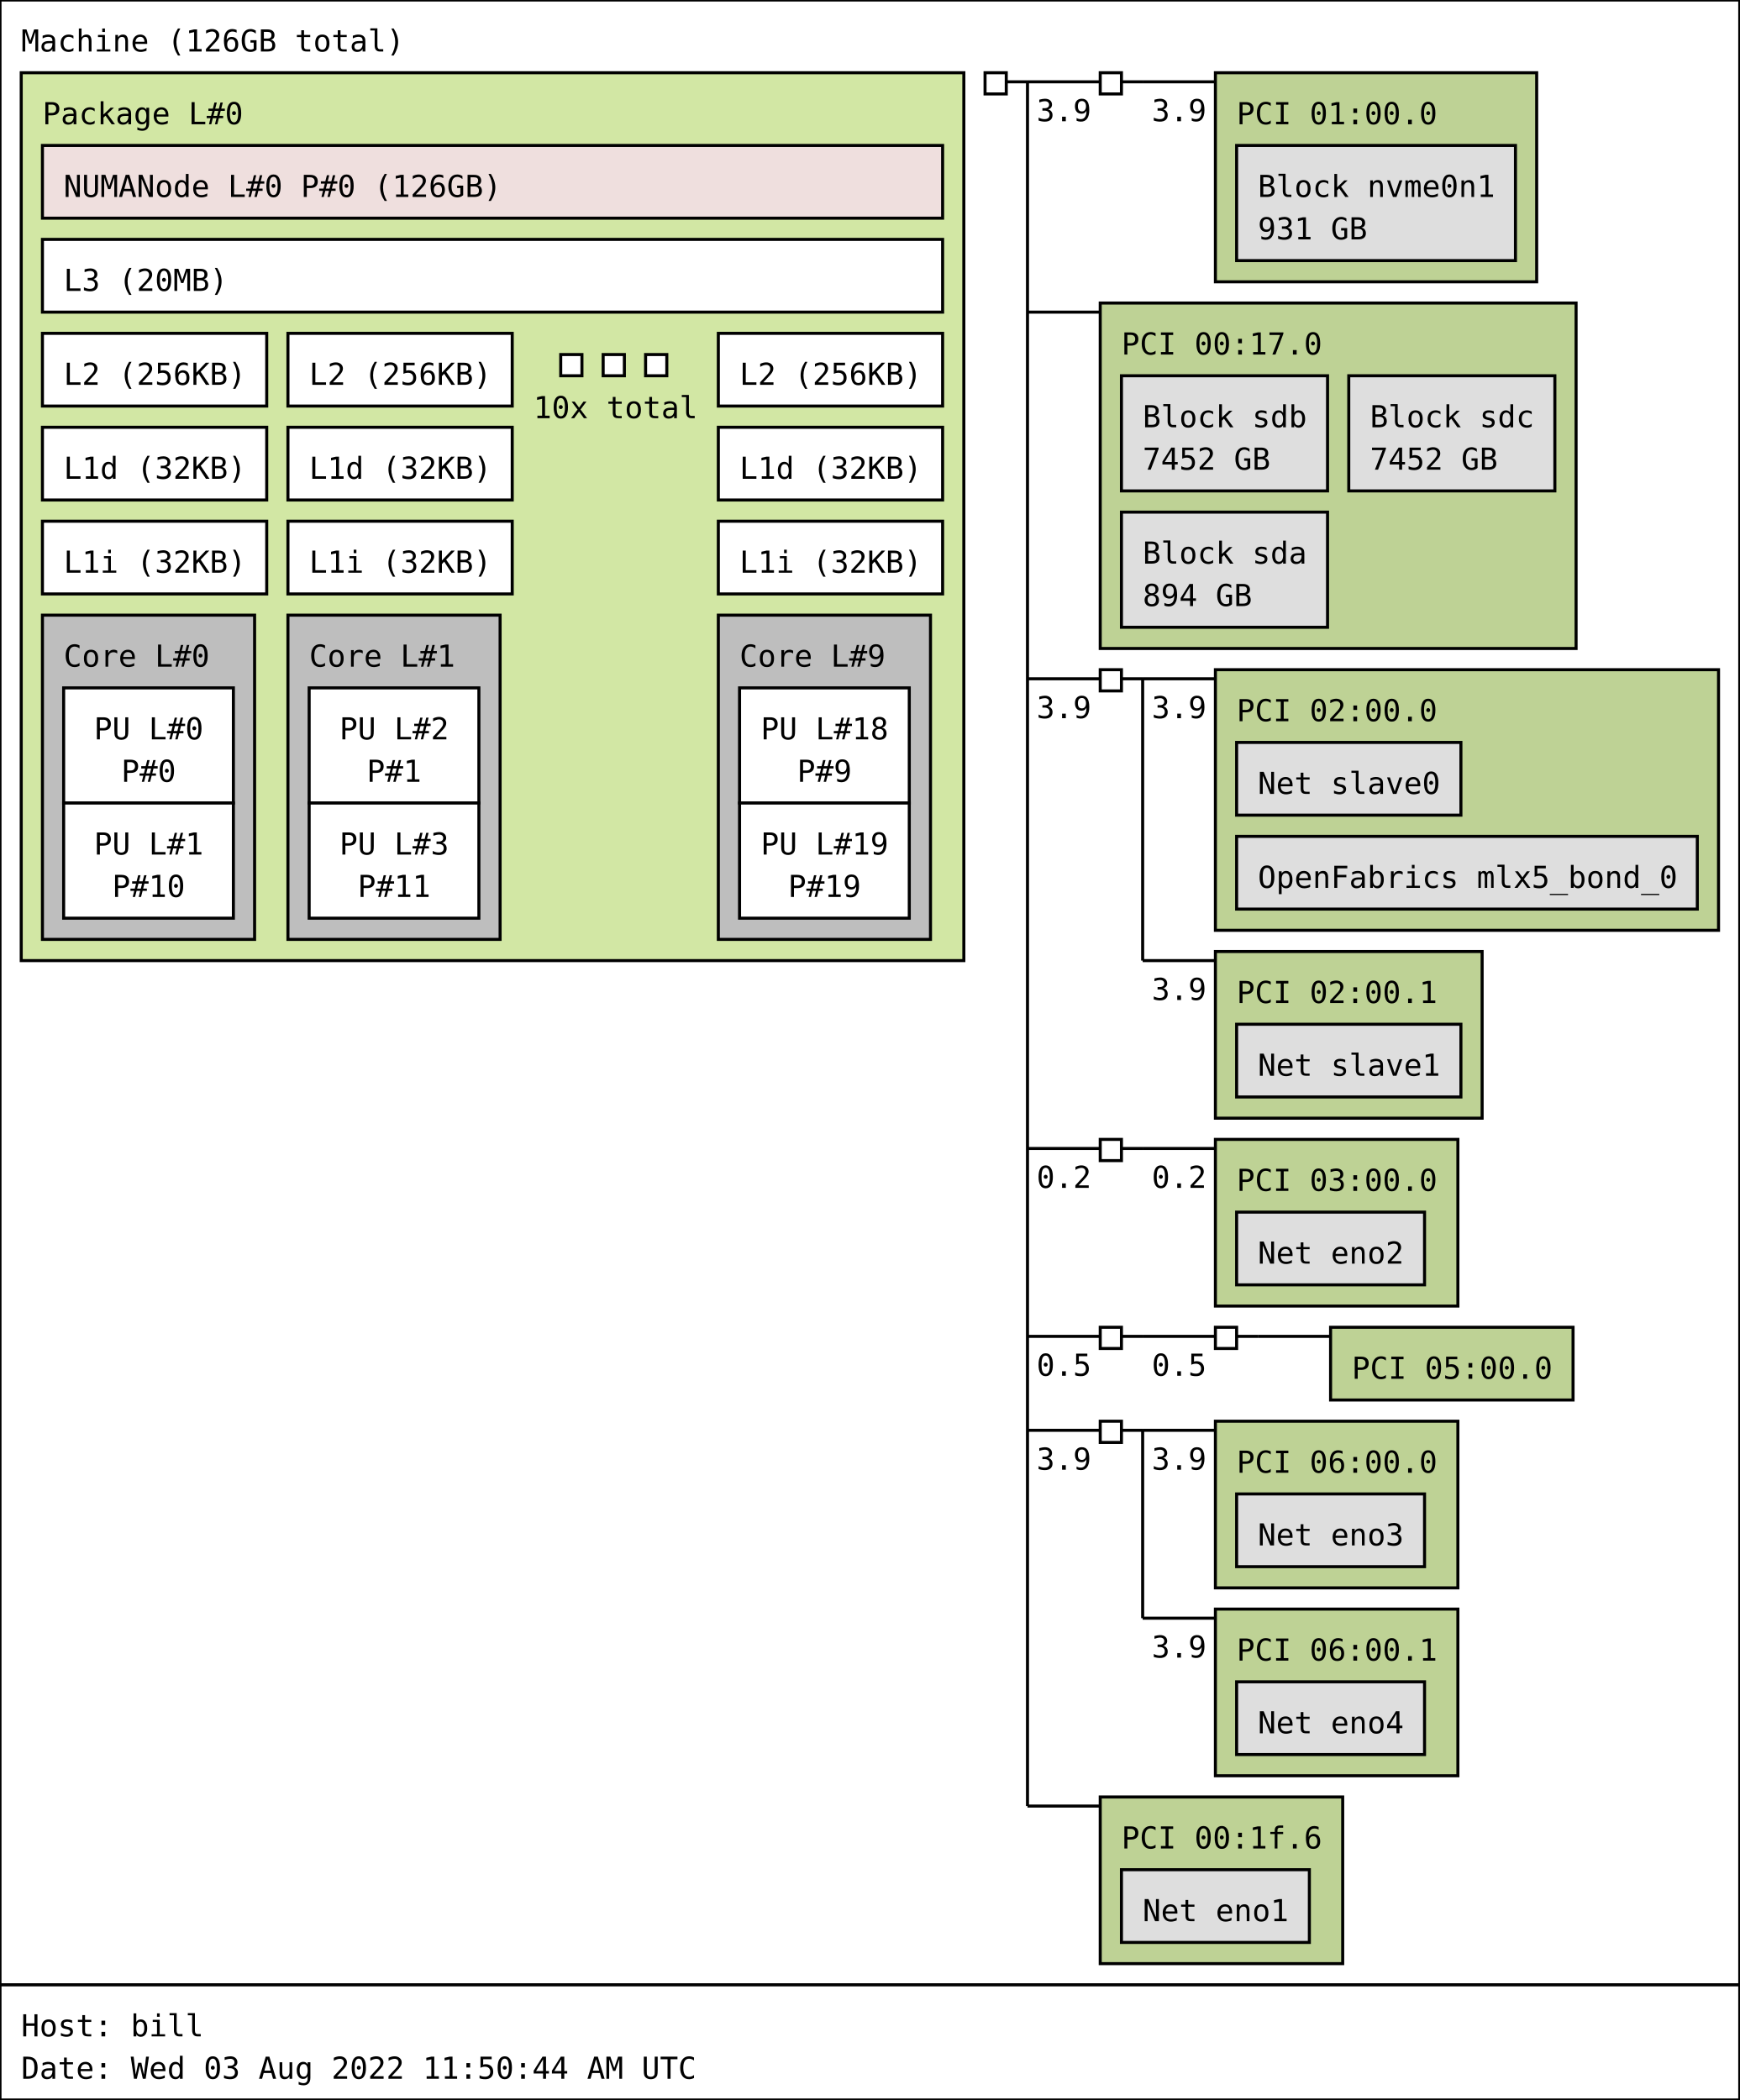
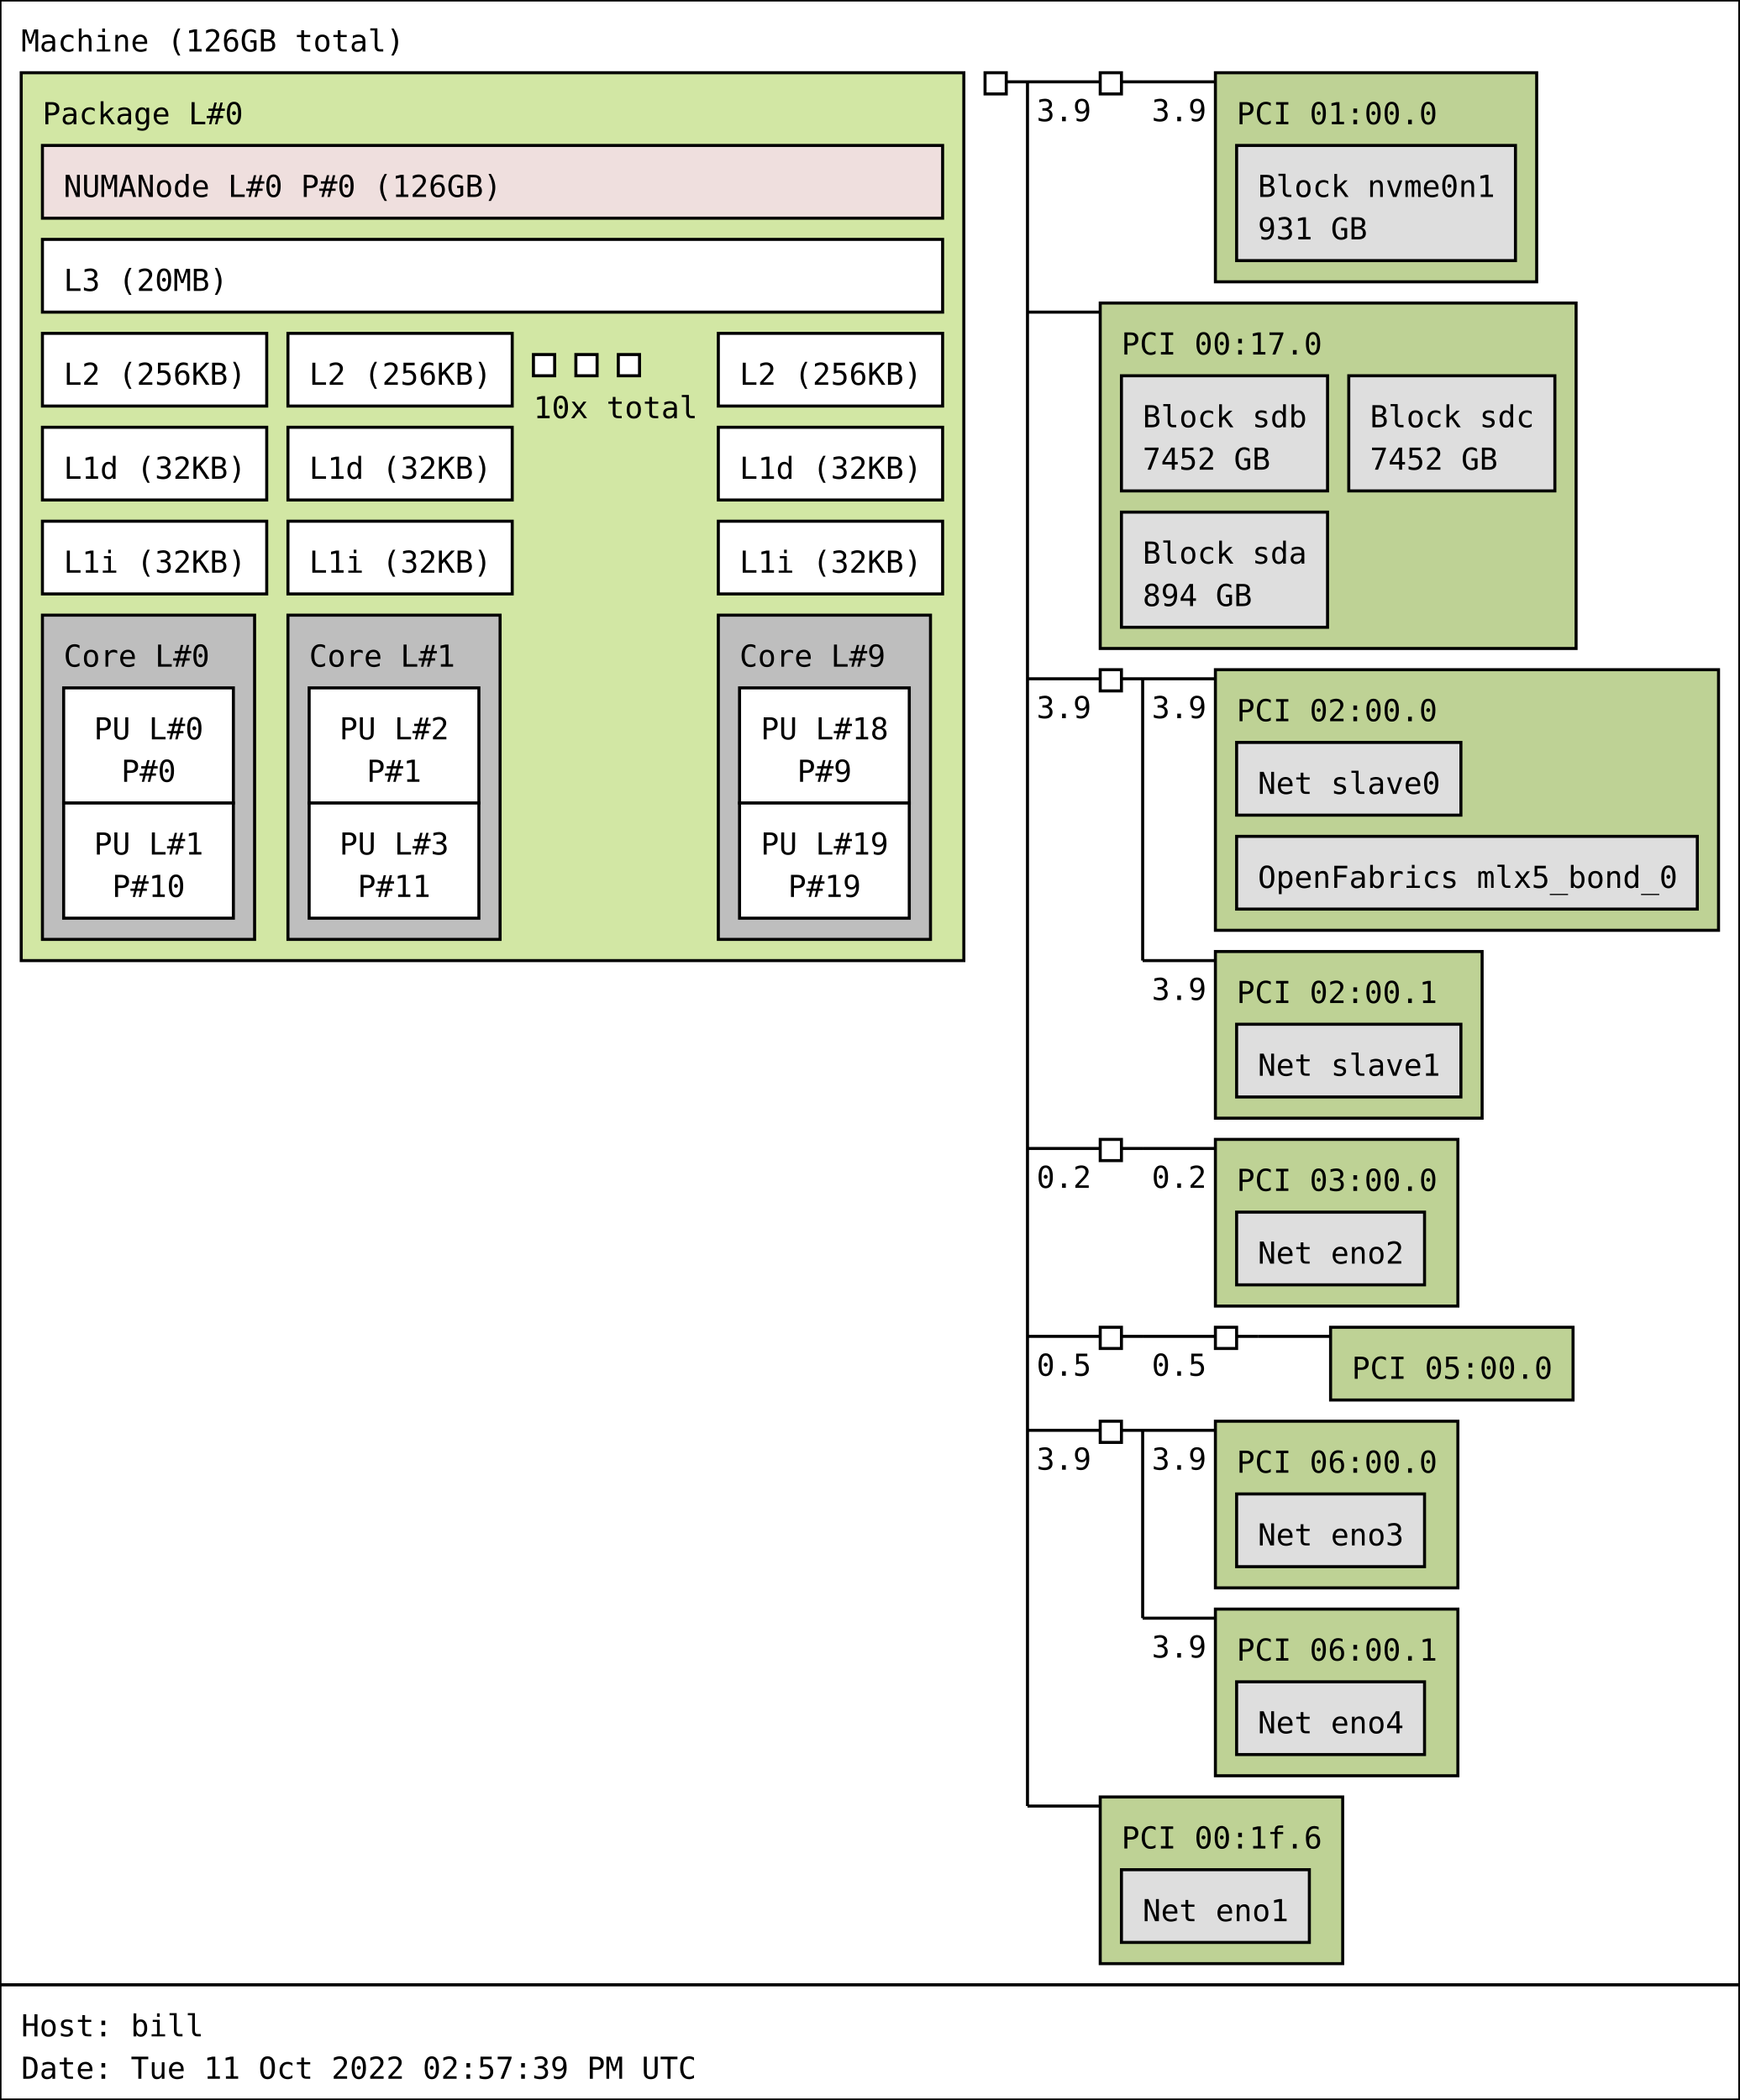
<svg xmlns="http://www.w3.org/2000/svg" width="574px" height="693px" viewBox="0 0 574px 693px" version="1.1">
  <rect id="Machine_0_rect" class="Machine" x="0" y="0" width="574" height="655" fill="rgb(255,255,255)" stroke="rgb(0,0,0)" stroke-width="1" />
  <text id="Machine_0_text" class="Machine" font-family="Monospace" x="7" y="17" fill="rgb(0,0,0)" font-size="10px">Machine (126GB total)</text>
  <rect id="Package_0_rect" class="Package" x="7" y="24" width="311" height="293" fill="rgb(210,231,164)" stroke="rgb(0,0,0)" stroke-width="1" />
  <text id="Package_0_text" class="Package" font-family="Monospace" x="14" y="41" fill="rgb(0,0,0)" font-size="10px">Package L#0</text>
  <rect id="L3_0_rect" class="L3" x="14" y="79" width="297" height="24" fill="rgb(255,255,255)" stroke="rgb(0,0,0)" stroke-width="1" />
  <text id="L3_0_text" class="L3" font-family="Monospace" x="21" y="96" fill="rgb(0,0,0)" font-size="10px">L3 (20MB)</text>
  <rect id="L2_0_rect" class="L2" x="14" y="110" width="74" height="24" fill="rgb(255,255,255)" stroke="rgb(0,0,0)" stroke-width="1" />
  <text id="L2_0_text" class="L2" font-family="Monospace" x="21" y="127" fill="rgb(0,0,0)" font-size="10px">L2 (256KB)</text>
  <rect id="L1d_0_rect" class="L1d" x="14" y="141" width="74" height="24" fill="rgb(255,255,255)" stroke="rgb(0,0,0)" stroke-width="1" />
  <text id="L1d_0_text" class="L1d" font-family="Monospace" x="21" y="158" fill="rgb(0,0,0)" font-size="10px">L1d (32KB)</text>
  <rect id="L1i_0_rect" class="L1i" x="14" y="172" width="74" height="24" fill="rgb(255,255,255)" stroke="rgb(0,0,0)" stroke-width="1" />
  <text id="L1i_0_text" class="L1i" font-family="Monospace" x="21" y="189" fill="rgb(0,0,0)" font-size="10px">L1i (32KB)</text>
  <rect id="Core_0_rect" class="Core" x="14" y="203" width="70" height="107" fill="rgb(190,190,190)" stroke="rgb(0,0,0)" stroke-width="1" />
  <text id="Core_0_text" class="Core" font-family="Monospace" x="21" y="220" fill="rgb(0,0,0)" font-size="10px">Core L#0</text>
  <rect id="PU_0_rect" class="PU" x="21" y="227" width="56" height="38" fill="rgb(255,255,255)" stroke="rgb(0,0,0)" stroke-width="1" />
  <text id="PU_0_text" class="PU" font-family="Monospace" x="31" y="244" fill="rgb(0,0,0)" font-size="10px">PU L#0</text>
  <text id="PU_0_text_1" class="PU" font-family="Monospace" x="40" y="258" fill="rgb(0,0,0)" font-size="10px">P#0</text>
  <rect id="PU_1_rect" class="PU" x="21" y="265" width="56" height="38" fill="rgb(255,255,255)" stroke="rgb(0,0,0)" stroke-width="1" />
  <text id="PU_1_text" class="PU" font-family="Monospace" x="31" y="282" fill="rgb(0,0,0)" font-size="10px">PU L#1</text>
  <text id="PU_1_text_1" class="PU" font-family="Monospace" x="37" y="296" fill="rgb(0,0,0)" font-size="10px">P#10</text>
  <rect id="L2_1_rect" class="L2" x="95" y="110" width="74" height="24" fill="rgb(255,255,255)" stroke="rgb(0,0,0)" stroke-width="1" />
  <text id="L2_1_text" class="L2" font-family="Monospace" x="102" y="127" fill="rgb(0,0,0)" font-size="10px">L2 (256KB)</text>
  <rect id="L1d_1_rect" class="L1d" x="95" y="141" width="74" height="24" fill="rgb(255,255,255)" stroke="rgb(0,0,0)" stroke-width="1" />
  <text id="L1d_1_text" class="L1d" font-family="Monospace" x="102" y="158" fill="rgb(0,0,0)" font-size="10px">L1d (32KB)</text>
  <rect id="L1i_1_rect" class="L1i" x="95" y="172" width="74" height="24" fill="rgb(255,255,255)" stroke="rgb(0,0,0)" stroke-width="1" />
  <text id="L1i_1_text" class="L1i" font-family="Monospace" x="102" y="189" fill="rgb(0,0,0)" font-size="10px">L1i (32KB)</text>
  <rect id="Core_1_rect" class="Core" x="95" y="203" width="70" height="107" fill="rgb(190,190,190)" stroke="rgb(0,0,0)" stroke-width="1" />
  <text id="Core_1_text" class="Core" font-family="Monospace" x="102" y="220" fill="rgb(0,0,0)" font-size="10px">Core L#1</text>
  <rect id="PU_2_rect" class="PU" x="102" y="227" width="56" height="38" fill="rgb(255,255,255)" stroke="rgb(0,0,0)" stroke-width="1" />
  <text id="PU_2_text" class="PU" font-family="Monospace" x="112" y="244" fill="rgb(0,0,0)" font-size="10px">PU L#2</text>
  <text id="PU_2_text_1" class="PU" font-family="Monospace" x="121" y="258" fill="rgb(0,0,0)" font-size="10px">P#1</text>
  <rect id="PU_3_rect" class="PU" x="102" y="265" width="56" height="38" fill="rgb(255,255,255)" stroke="rgb(0,0,0)" stroke-width="1" />
  <text id="PU_3_text" class="PU" font-family="Monospace" x="112" y="282" fill="rgb(0,0,0)" font-size="10px">PU L#3</text>
  <text id="PU_3_text_1" class="PU" font-family="Monospace" x="118" y="296" fill="rgb(0,0,0)" font-size="10px">P#11</text>
-   <rect id="L2_2_rect" class="L2" x="185" y="117" width="7" height="7" fill="rgb(255,255,255)" stroke="rgb(0,0,0)" stroke-width="1" />
-   <rect id="L2_2_rect" class="L2" x="199" y="117" width="7" height="7" fill="rgb(255,255,255)" stroke="rgb(0,0,0)" stroke-width="1" />
-   <rect id="L2_2_rect" class="L2" x="213" y="117" width="7" height="7" fill="rgb(255,255,255)" stroke="rgb(0,0,0)" stroke-width="1" />
+   <rect id="L2_2_rect" class="L2" x="176" y="117" width="7" height="7" fill="rgb(255,255,255)" stroke="rgb(0,0,0)" stroke-width="1" />
+   <rect id="L2_2_rect" class="L2" x="190" y="117" width="7" height="7" fill="rgb(255,255,255)" stroke="rgb(0,0,0)" stroke-width="1" />
+   <rect id="L2_2_rect" class="L2" x="204" y="117" width="7" height="7" fill="rgb(255,255,255)" stroke="rgb(0,0,0)" stroke-width="1" />
  <text id="L2_2_text" class="L2" font-family="Monospace" x="176" y="138" fill="rgb(0,0,0)" font-size="10px">10x total</text>
  <rect id="L2_9_rect" class="L2" x="237" y="110" width="74" height="24" fill="rgb(255,255,255)" stroke="rgb(0,0,0)" stroke-width="1" />
  <text id="L2_9_text" class="L2" font-family="Monospace" x="244" y="127" fill="rgb(0,0,0)" font-size="10px">L2 (256KB)</text>
  <rect id="L1d_9_rect" class="L1d" x="237" y="141" width="74" height="24" fill="rgb(255,255,255)" stroke="rgb(0,0,0)" stroke-width="1" />
  <text id="L1d_9_text" class="L1d" font-family="Monospace" x="244" y="158" fill="rgb(0,0,0)" font-size="10px">L1d (32KB)</text>
  <rect id="L1i_9_rect" class="L1i" x="237" y="172" width="74" height="24" fill="rgb(255,255,255)" stroke="rgb(0,0,0)" stroke-width="1" />
  <text id="L1i_9_text" class="L1i" font-family="Monospace" x="244" y="189" fill="rgb(0,0,0)" font-size="10px">L1i (32KB)</text>
  <rect id="Core_9_rect" class="Core" x="237" y="203" width="70" height="107" fill="rgb(190,190,190)" stroke="rgb(0,0,0)" stroke-width="1" />
  <text id="Core_9_text" class="Core" font-family="Monospace" x="244" y="220" fill="rgb(0,0,0)" font-size="10px">Core L#9</text>
  <rect id="PU_18_rect" class="PU" x="244" y="227" width="56" height="38" fill="rgb(255,255,255)" stroke="rgb(0,0,0)" stroke-width="1" />
  <text id="PU_18_text" class="PU" font-family="Monospace" x="251" y="244" fill="rgb(0,0,0)" font-size="10px">PU L#18</text>
  <text id="PU_18_text_1" class="PU" font-family="Monospace" x="263" y="258" fill="rgb(0,0,0)" font-size="10px">P#9</text>
  <rect id="PU_19_rect" class="PU" x="244" y="265" width="56" height="38" fill="rgb(255,255,255)" stroke="rgb(0,0,0)" stroke-width="1" />
  <text id="PU_19_text" class="PU" font-family="Monospace" x="251" y="282" fill="rgb(0,0,0)" font-size="10px">PU L#19</text>
  <text id="PU_19_text_1" class="PU" font-family="Monospace" x="260" y="296" fill="rgb(0,0,0)" font-size="10px">P#19</text>
  <rect id="NUMANode_0_rect" class="NUMANode" x="14" y="48" width="297" height="24" fill="rgb(239,223,222)" stroke="rgb(0,0,0)" stroke-width="1" />
  <text id="NUMANode_0_text" class="NUMANode" font-family="Monospace" x="21" y="65" fill="rgb(0,0,0)" font-size="10px">NUMANode L#0 P#0 (126GB)</text>
  <rect id="HostBridge_0_rect" class="HostBridge" x="325" y="24" width="7" height="7" fill="rgb(255,255,255)" stroke="rgb(0,0,0)" stroke-width="1" />
  <line id="HostBridge_0_line" class="HostBridge" x1="332" y1="27" x2="339" y2="27" stroke="rgb(0,0,0)" stroke-width="1" />
  <line id="HostBridge_0_line_2" class="HostBridge" x1="339" y1="27" x2="363" y2="27" stroke="rgb(0,0,0)" stroke-width="1" />
  <text id="HostBridge_0_text_2" class="HostBridge" font-family="Monospace" x="342" y="40" fill="rgb(0,0,0)" font-size="10px">3.9</text>
  <line id="HostBridge_0_line_3" class="HostBridge" x1="339" y1="103" x2="363" y2="103" stroke="rgb(0,0,0)" stroke-width="1" />
  <line id="HostBridge_0_line_4" class="HostBridge" x1="339" y1="224" x2="363" y2="224" stroke="rgb(0,0,0)" stroke-width="1" />
  <text id="HostBridge_0_text_4" class="HostBridge" font-family="Monospace" x="342" y="237" fill="rgb(0,0,0)" font-size="10px">3.9</text>
  <line id="HostBridge_0_line_5" class="HostBridge" x1="339" y1="379" x2="363" y2="379" stroke="rgb(0,0,0)" stroke-width="1" />
  <text id="HostBridge_0_text_5" class="HostBridge" font-family="Monospace" x="342" y="392" fill="rgb(0,0,0)" font-size="10px">0.2</text>
  <line id="HostBridge_0_line_6" class="HostBridge" x1="339" y1="441" x2="363" y2="441" stroke="rgb(0,0,0)" stroke-width="1" />
  <text id="HostBridge_0_text_6" class="HostBridge" font-family="Monospace" x="342" y="454" fill="rgb(0,0,0)" font-size="10px">0.5</text>
  <line id="HostBridge_0_line_7" class="HostBridge" x1="339" y1="472" x2="363" y2="472" stroke="rgb(0,0,0)" stroke-width="1" />
  <text id="HostBridge_0_text_7" class="HostBridge" font-family="Monospace" x="342" y="485" fill="rgb(0,0,0)" font-size="10px">3.9</text>
  <line id="HostBridge_0_line_8" class="HostBridge" x1="339" y1="596" x2="363" y2="596" stroke="rgb(0,0,0)" stroke-width="1" />
  <line id="HostBridge_0_line_1" class="HostBridge" x1="339" y1="27" x2="339" y2="596" stroke="rgb(0,0,0)" stroke-width="1" />
  <rect id="PCIBridge_1_rect" class="PCIBridge" x="363" y="24" width="7" height="7" fill="rgb(255,255,255)" stroke="rgb(0,0,0)" stroke-width="1" />
  <line id="PCIBridge_1_line" class="PCIBridge" x1="370" y1="27" x2="377" y2="27" stroke="rgb(0,0,0)" stroke-width="1" />
  <line id="PCIBridge_1_line_2" class="PCIBridge" x1="377" y1="27" x2="401" y2="27" stroke="rgb(0,0,0)" stroke-width="1" />
  <text id="PCIBridge_1_text_2" class="PCIBridge" font-family="Monospace" x="380" y="40" fill="rgb(0,0,0)" font-size="10px">3.9</text>
  <line id="PCIBridge_1_line_1" class="PCIBridge" x1="377" y1="27" x2="377" y2="27" stroke="rgb(0,0,0)" stroke-width="1" />
  <rect id="PCI_0_rect" class="PCI" x="401" y="24" width="106" height="69" fill="rgb(190,210,149)" stroke="rgb(0,0,0)" stroke-width="1" />
  <text id="PCI_0_text" class="PCI" font-family="Monospace" x="408" y="41" fill="rgb(0,0,0)" font-size="10px">PCI 01:00.0</text>
  <rect id="Block_0_rect" class="Block" x="408" y="48" width="92" height="38" fill="rgb(222,222,222)" stroke="rgb(0,0,0)" stroke-width="1" />
  <text id="Block_0_text" class="Block" font-family="Monospace" x="415" y="65" fill="rgb(0,0,0)" font-size="10px">Block nvme0n1</text>
  <text id="Block_0_text_1" class="Block" font-family="Monospace" x="415" y="79" fill="rgb(0,0,0)" font-size="10px">931 GB</text>
  <rect id="PCI_1_rect" class="PCI" x="363" y="100" width="157" height="114" fill="rgb(190,210,149)" stroke="rgb(0,0,0)" stroke-width="1" />
  <text id="PCI_1_text" class="PCI" font-family="Monospace" x="370" y="117" fill="rgb(0,0,0)" font-size="10px">PCI 00:17.0</text>
  <rect id="Block_1_rect" class="Block" x="370" y="124" width="68" height="38" fill="rgb(222,222,222)" stroke="rgb(0,0,0)" stroke-width="1" />
  <text id="Block_1_text" class="Block" font-family="Monospace" x="377" y="141" fill="rgb(0,0,0)" font-size="10px">Block sdb</text>
  <text id="Block_1_text_1" class="Block" font-family="Monospace" x="377" y="155" fill="rgb(0,0,0)" font-size="10px">7452 GB</text>
  <rect id="Block_2_rect" class="Block" x="445" y="124" width="68" height="38" fill="rgb(222,222,222)" stroke="rgb(0,0,0)" stroke-width="1" />
  <text id="Block_2_text" class="Block" font-family="Monospace" x="452" y="141" fill="rgb(0,0,0)" font-size="10px">Block sdc</text>
  <text id="Block_2_text_1" class="Block" font-family="Monospace" x="452" y="155" fill="rgb(0,0,0)" font-size="10px">7452 GB</text>
  <rect id="Block_3_rect" class="Block" x="370" y="169" width="68" height="38" fill="rgb(222,222,222)" stroke="rgb(0,0,0)" stroke-width="1" />
  <text id="Block_3_text" class="Block" font-family="Monospace" x="377" y="186" fill="rgb(0,0,0)" font-size="10px">Block sda</text>
  <text id="Block_3_text_1" class="Block" font-family="Monospace" x="377" y="200" fill="rgb(0,0,0)" font-size="10px">894 GB</text>
  <rect id="PCIBridge_2_rect" class="PCIBridge" x="363" y="221" width="7" height="7" fill="rgb(255,255,255)" stroke="rgb(0,0,0)" stroke-width="1" />
  <line id="PCIBridge_2_line" class="PCIBridge" x1="370" y1="224" x2="377" y2="224" stroke="rgb(0,0,0)" stroke-width="1" />
  <line id="PCIBridge_2_line_2" class="PCIBridge" x1="377" y1="224" x2="401" y2="224" stroke="rgb(0,0,0)" stroke-width="1" />
  <text id="PCIBridge_2_text_2" class="PCIBridge" font-family="Monospace" x="380" y="237" fill="rgb(0,0,0)" font-size="10px">3.9</text>
  <line id="PCIBridge_2_line_3" class="PCIBridge" x1="377" y1="317" x2="401" y2="317" stroke="rgb(0,0,0)" stroke-width="1" />
  <text id="PCIBridge_2_text_3" class="PCIBridge" font-family="Monospace" x="380" y="330" fill="rgb(0,0,0)" font-size="10px">3.9</text>
  <line id="PCIBridge_2_line_1" class="PCIBridge" x1="377" y1="224" x2="377" y2="317" stroke="rgb(0,0,0)" stroke-width="1" />
  <rect id="PCI_2_rect" class="PCI" x="401" y="221" width="166" height="86" fill="rgb(190,210,149)" stroke="rgb(0,0,0)" stroke-width="1" />
  <text id="PCI_2_text" class="PCI" font-family="Monospace" x="408" y="238" fill="rgb(0,0,0)" font-size="10px">PCI 02:00.0</text>
  <rect id="Net_4_rect" class="Net" x="408" y="245" width="74" height="24" fill="rgb(222,222,222)" stroke="rgb(0,0,0)" stroke-width="1" />
  <text id="Net_4_text" class="Net" font-family="Monospace" x="415" y="262" fill="rgb(0,0,0)" font-size="10px">Net slave0</text>
  <rect id="OpenFabrics_5_rect" class="OpenFabrics" x="408" y="276" width="152" height="24" fill="rgb(222,222,222)" stroke="rgb(0,0,0)" stroke-width="1" />
  <text id="OpenFabrics_5_text" class="OpenFabrics" font-family="Monospace" x="415" y="293" fill="rgb(0,0,0)" font-size="10px">OpenFabrics mlx5_bond_0</text>
  <rect id="PCI_3_rect" class="PCI" x="401" y="314" width="88" height="55" fill="rgb(190,210,149)" stroke="rgb(0,0,0)" stroke-width="1" />
  <text id="PCI_3_text" class="PCI" font-family="Monospace" x="408" y="331" fill="rgb(0,0,0)" font-size="10px">PCI 02:00.1</text>
  <rect id="Net_6_rect" class="Net" x="408" y="338" width="74" height="24" fill="rgb(222,222,222)" stroke="rgb(0,0,0)" stroke-width="1" />
  <text id="Net_6_text" class="Net" font-family="Monospace" x="415" y="355" fill="rgb(0,0,0)" font-size="10px">Net slave1</text>
  <rect id="PCIBridge_3_rect" class="PCIBridge" x="363" y="376" width="7" height="7" fill="rgb(255,255,255)" stroke="rgb(0,0,0)" stroke-width="1" />
  <line id="PCIBridge_3_line" class="PCIBridge" x1="370" y1="379" x2="377" y2="379" stroke="rgb(0,0,0)" stroke-width="1" />
  <line id="PCIBridge_3_line_2" class="PCIBridge" x1="377" y1="379" x2="401" y2="379" stroke="rgb(0,0,0)" stroke-width="1" />
  <text id="PCIBridge_3_text_2" class="PCIBridge" font-family="Monospace" x="380" y="392" fill="rgb(0,0,0)" font-size="10px">0.2</text>
  <line id="PCIBridge_3_line_1" class="PCIBridge" x1="377" y1="379" x2="377" y2="379" stroke="rgb(0,0,0)" stroke-width="1" />
  <rect id="PCI_4_rect" class="PCI" x="401" y="376" width="80" height="55" fill="rgb(190,210,149)" stroke="rgb(0,0,0)" stroke-width="1" />
  <text id="PCI_4_text" class="PCI" font-family="Monospace" x="408" y="393" fill="rgb(0,0,0)" font-size="10px">PCI 03:00.0</text>
  <rect id="Net_7_rect" class="Net" x="408" y="400" width="62" height="24" fill="rgb(222,222,222)" stroke="rgb(0,0,0)" stroke-width="1" />
  <text id="Net_7_text" class="Net" font-family="Monospace" x="415" y="417" fill="rgb(0,0,0)" font-size="10px">Net eno2</text>
  <rect id="PCIBridge_4_rect" class="PCIBridge" x="363" y="438" width="7" height="7" fill="rgb(255,255,255)" stroke="rgb(0,0,0)" stroke-width="1" />
  <line id="PCIBridge_4_line" class="PCIBridge" x1="370" y1="441" x2="377" y2="441" stroke="rgb(0,0,0)" stroke-width="1" />
  <line id="PCIBridge_4_line_2" class="PCIBridge" x1="377" y1="441" x2="401" y2="441" stroke="rgb(0,0,0)" stroke-width="1" />
  <text id="PCIBridge_4_text_2" class="PCIBridge" font-family="Monospace" x="380" y="454" fill="rgb(0,0,0)" font-size="10px">0.5</text>
  <line id="PCIBridge_4_line_1" class="PCIBridge" x1="377" y1="441" x2="377" y2="441" stroke="rgb(0,0,0)" stroke-width="1" />
  <rect id="PCIBridge_5_rect" class="PCIBridge" x="401" y="438" width="7" height="7" fill="rgb(255,255,255)" stroke="rgb(0,0,0)" stroke-width="1" />
  <line id="PCIBridge_5_line" class="PCIBridge" x1="408" y1="441" x2="415" y2="441" stroke="rgb(0,0,0)" stroke-width="1" />
  <line id="PCIBridge_5_line_2" class="PCIBridge" x1="415" y1="441" x2="439" y2="441" stroke="rgb(0,0,0)" stroke-width="1" />
  <line id="PCIBridge_5_line_1" class="PCIBridge" x1="415" y1="441" x2="415" y2="441" stroke="rgb(0,0,0)" stroke-width="1" />
  <rect id="PCI_5_rect" class="PCI" x="439" y="438" width="80" height="24" fill="rgb(190,210,149)" stroke="rgb(0,0,0)" stroke-width="1" />
  <text id="PCI_5_text" class="PCI" font-family="Monospace" x="446" y="455" fill="rgb(0,0,0)" font-size="10px">PCI 05:00.0</text>
  <rect id="PCIBridge_6_rect" class="PCIBridge" x="363" y="469" width="7" height="7" fill="rgb(255,255,255)" stroke="rgb(0,0,0)" stroke-width="1" />
  <line id="PCIBridge_6_line" class="PCIBridge" x1="370" y1="472" x2="377" y2="472" stroke="rgb(0,0,0)" stroke-width="1" />
  <line id="PCIBridge_6_line_2" class="PCIBridge" x1="377" y1="472" x2="401" y2="472" stroke="rgb(0,0,0)" stroke-width="1" />
  <text id="PCIBridge_6_text_2" class="PCIBridge" font-family="Monospace" x="380" y="485" fill="rgb(0,0,0)" font-size="10px">3.9</text>
  <line id="PCIBridge_6_line_3" class="PCIBridge" x1="377" y1="534" x2="401" y2="534" stroke="rgb(0,0,0)" stroke-width="1" />
  <text id="PCIBridge_6_text_3" class="PCIBridge" font-family="Monospace" x="380" y="547" fill="rgb(0,0,0)" font-size="10px">3.9</text>
  <line id="PCIBridge_6_line_1" class="PCIBridge" x1="377" y1="472" x2="377" y2="534" stroke="rgb(0,0,0)" stroke-width="1" />
  <rect id="PCI_6_rect" class="PCI" x="401" y="469" width="80" height="55" fill="rgb(190,210,149)" stroke="rgb(0,0,0)" stroke-width="1" />
  <text id="PCI_6_text" class="PCI" font-family="Monospace" x="408" y="486" fill="rgb(0,0,0)" font-size="10px">PCI 06:00.0</text>
  <rect id="Net_8_rect" class="Net" x="408" y="493" width="62" height="24" fill="rgb(222,222,222)" stroke="rgb(0,0,0)" stroke-width="1" />
  <text id="Net_8_text" class="Net" font-family="Monospace" x="415" y="510" fill="rgb(0,0,0)" font-size="10px">Net eno3</text>
  <rect id="PCI_7_rect" class="PCI" x="401" y="531" width="80" height="55" fill="rgb(190,210,149)" stroke="rgb(0,0,0)" stroke-width="1" />
  <text id="PCI_7_text" class="PCI" font-family="Monospace" x="408" y="548" fill="rgb(0,0,0)" font-size="10px">PCI 06:00.1</text>
  <rect id="Net_9_rect" class="Net" x="408" y="555" width="62" height="24" fill="rgb(222,222,222)" stroke="rgb(0,0,0)" stroke-width="1" />
  <text id="Net_9_text" class="Net" font-family="Monospace" x="415" y="572" fill="rgb(0,0,0)" font-size="10px">Net eno4</text>
  <rect id="PCI_8_rect" class="PCI" x="363" y="593" width="80" height="55" fill="rgb(190,210,149)" stroke="rgb(0,0,0)" stroke-width="1" />
  <text id="PCI_8_text" class="PCI" font-family="Monospace" x="370" y="610" fill="rgb(0,0,0)" font-size="10px">PCI 00:1f.6</text>
  <rect id="Net_10_rect" class="Net" x="370" y="617" width="62" height="24" fill="rgb(222,222,222)" stroke="rgb(0,0,0)" stroke-width="1" />
  <text id="Net_10_text" class="Net" font-family="Monospace" x="377" y="634" fill="rgb(0,0,0)" font-size="10px">Net eno1</text>
  <rect id="anon_rect" x="0" y="655" width="574" height="38" fill="rgb(255,255,255)" stroke="rgb(0,0,0)" stroke-width="1" />
  <text id="anon_text" font-family="Monospace" x="7" y="672" fill="rgb(0,0,0)" font-size="10px">Host: bill</text>
-   <text id="anon_text_1" font-family="Monospace" x="7" y="686" fill="rgb(0,0,0)" font-size="10px">Date: Wed 03 Aug 2022 11:50:44 AM UTC</text>
+   <text id="anon_text_1" font-family="Monospace" x="7" y="686" fill="rgb(0,0,0)" font-size="10px">Date: Tue 11 Oct 2022 02:57:39 PM UTC</text>
</svg>
